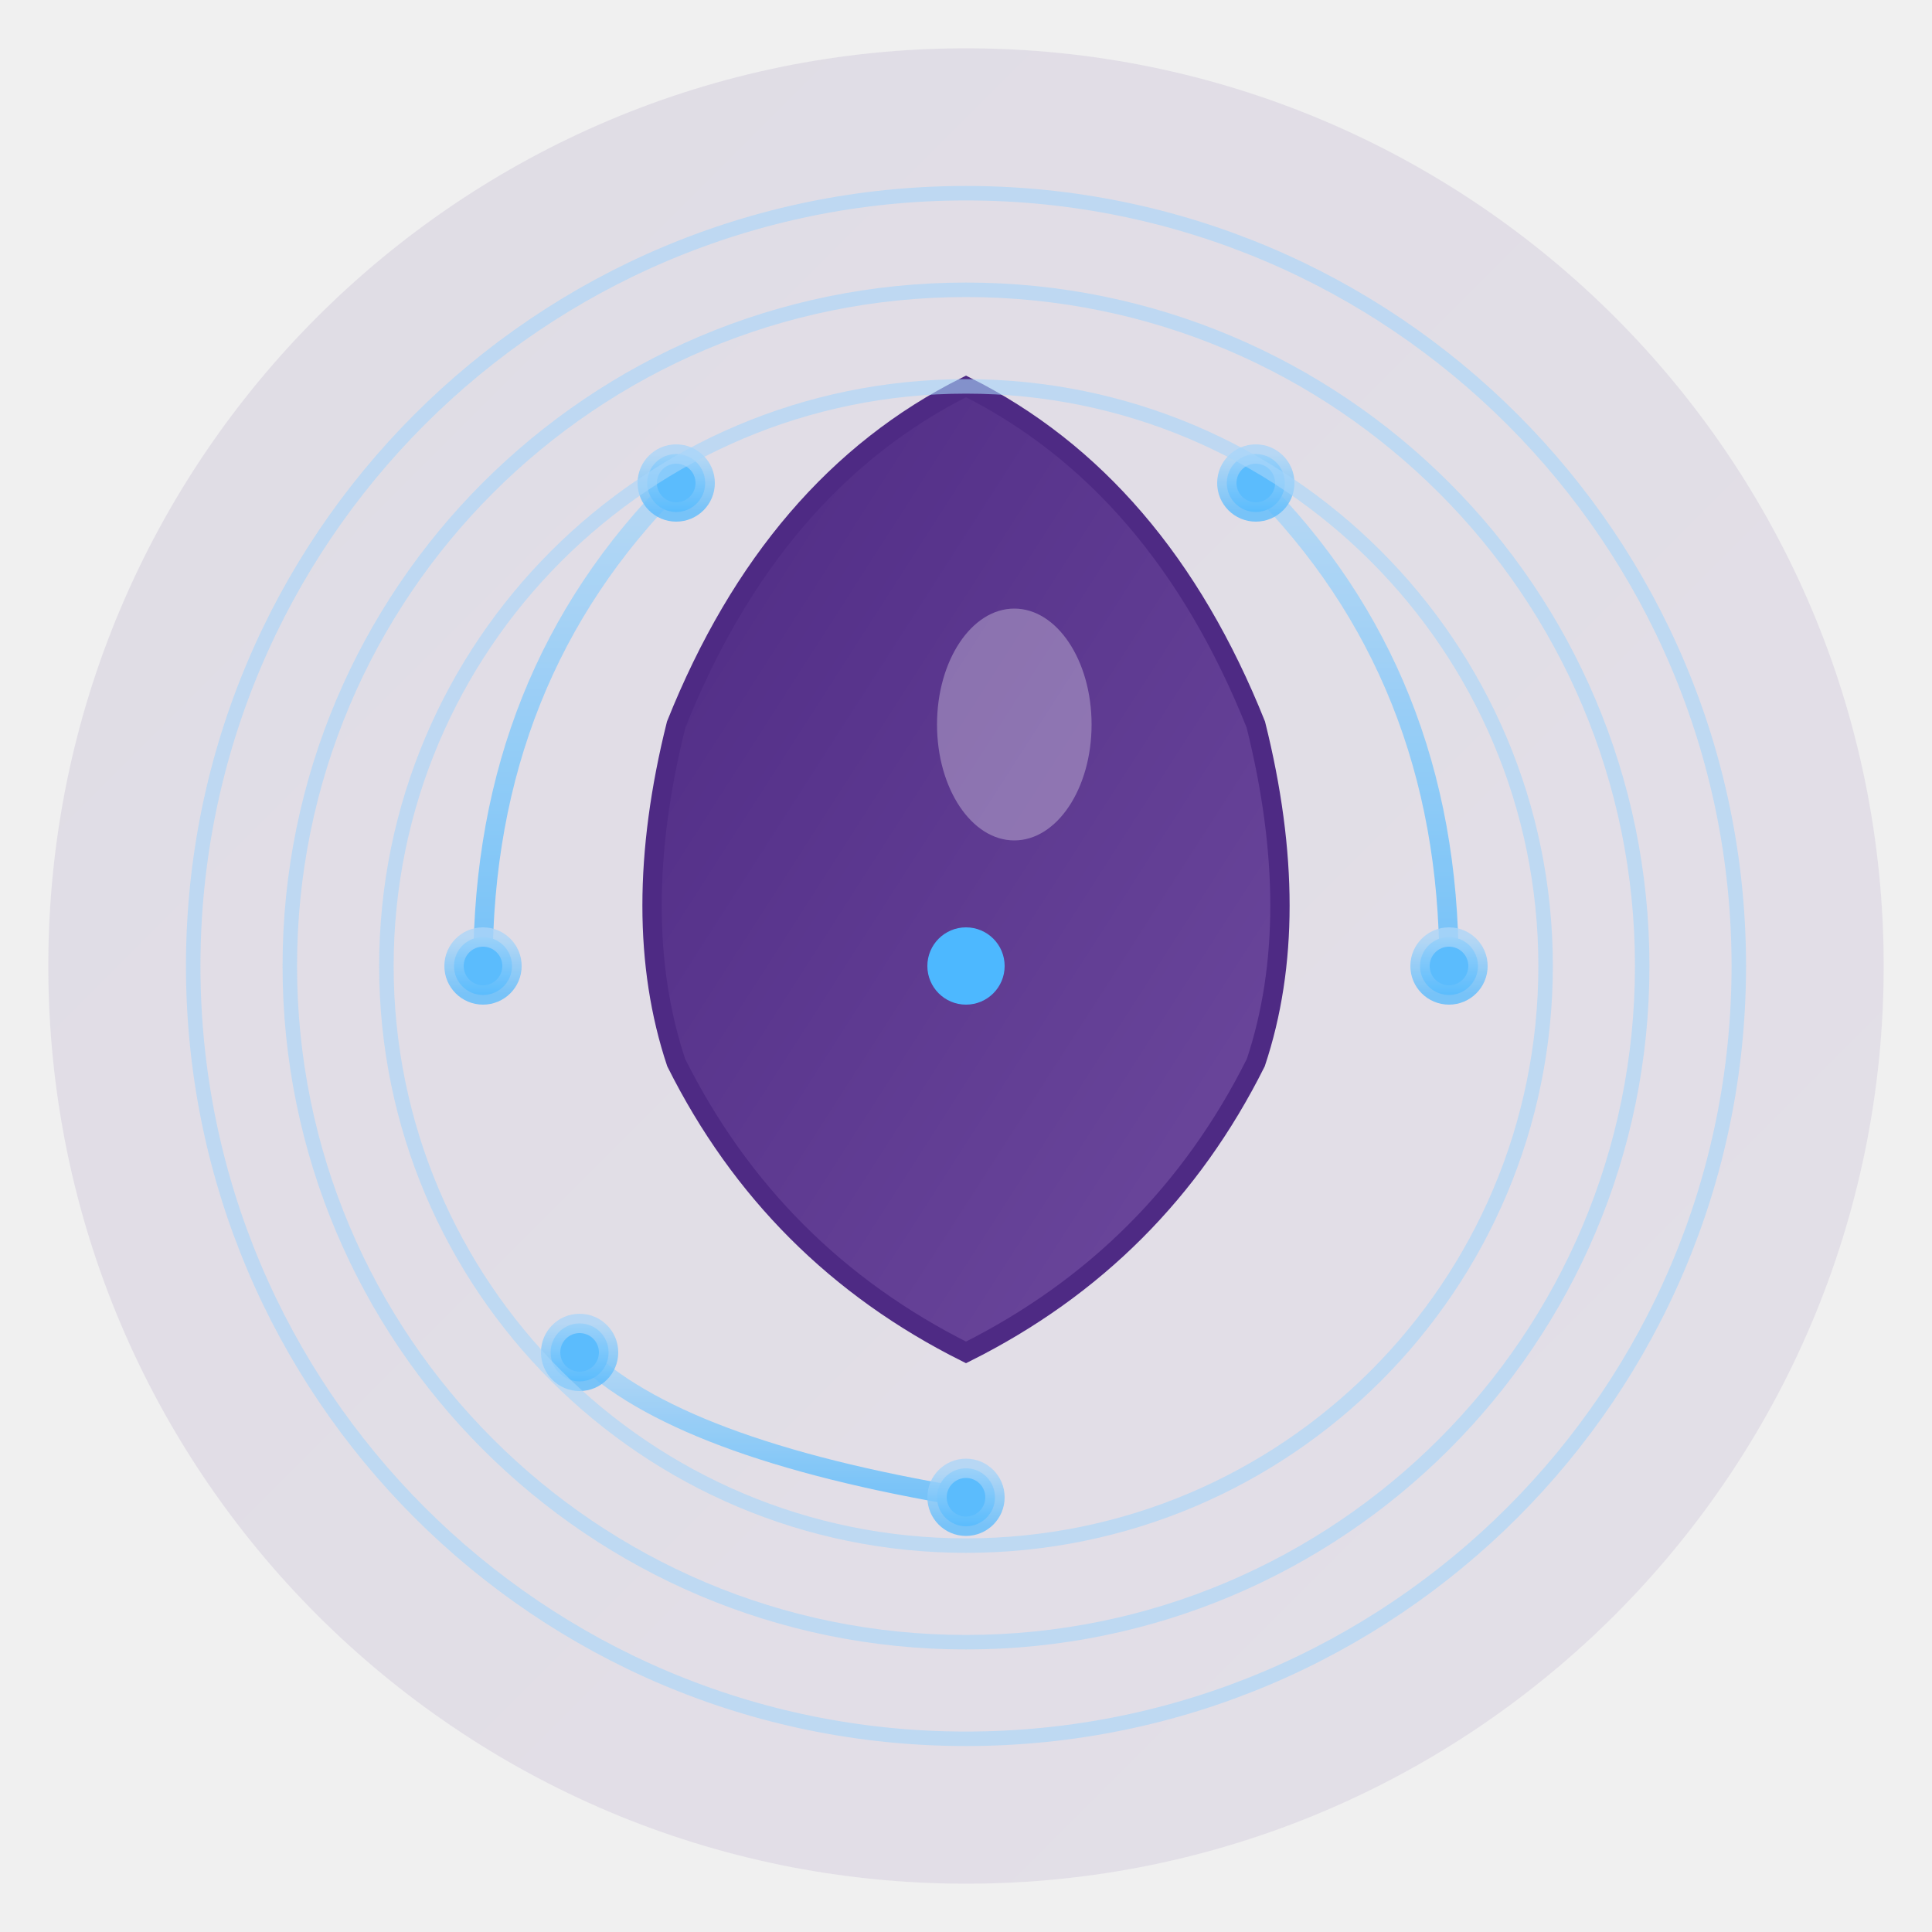
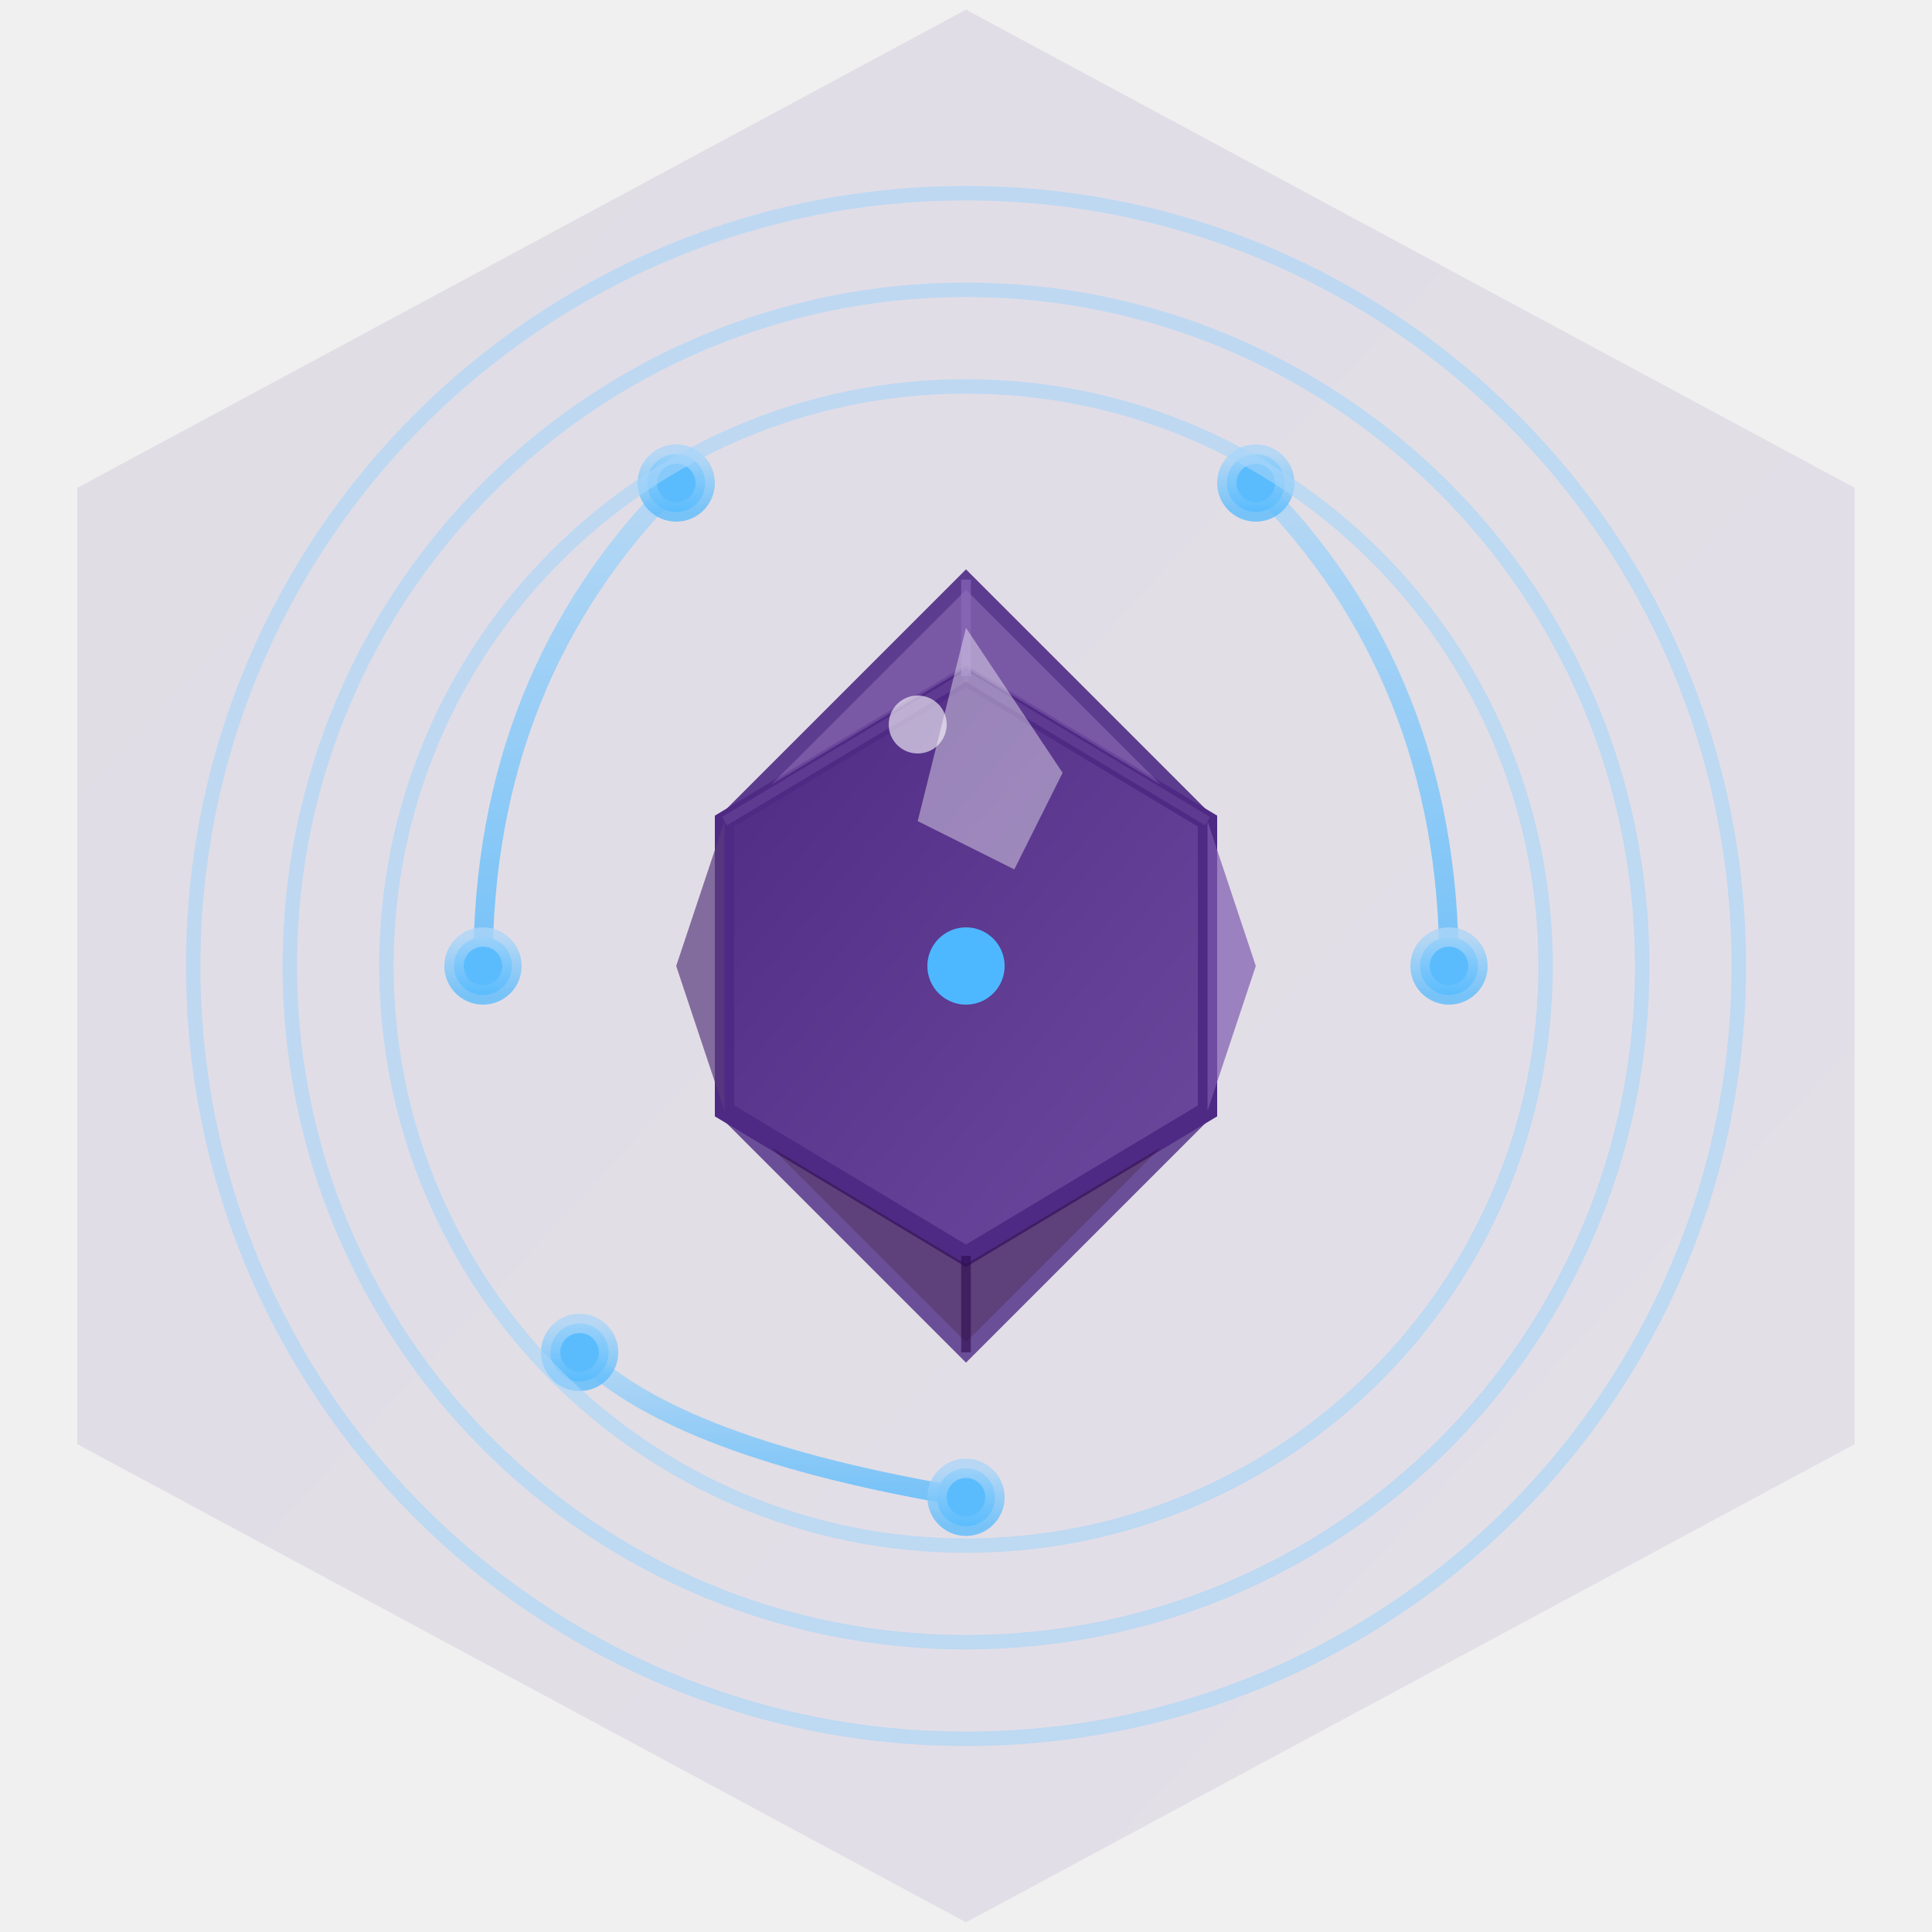
<svg xmlns="http://www.w3.org/2000/svg" viewBox="0 0 200 200" width="200" height="200">
  <defs>
    <linearGradient id="elixirGradient" x1="0%" y1="0%" x2="100%" y2="100%">
      <stop offset="0%" style="stop-color:#4e2a84;stop-opacity:1" />
      <stop offset="100%" style="stop-color:#6e4a9e;stop-opacity:1" />
    </linearGradient>
    <linearGradient id="traceGradient" x1="0%" y1="0%" x2="0%" y2="100%">
      <stop offset="0%" style="stop-color:#a6d5fa;stop-opacity:0.8" />
      <stop offset="100%" style="stop-color:#4db8ff;stop-opacity:0.8" />
    </linearGradient>
  </defs>
-   <circle cx="100" cy="100" r="95" fill="url(#elixirGradient)" opacity="0.1" />
-   <path d="M 100 40 Q 120 50 130 75 Q 135 95 130 110 Q 120 130 100 140 Q 80 130 70 110 Q 65 95 70 75 Q 80 50 100 40 Z" fill="url(#elixirGradient)" stroke="#4e2a84" stroke-width="2" />
-   <ellipse cx="105" cy="75" rx="8" ry="12" fill="white" opacity="0.3" />
+   <polygon points="100,1 192,50.5 192,149.5 100,199 8,149.5 8,50.5" fill="url(#elixirGradient)" opacity="0.1" />
+   <g id="crystal">
+     <polygon points="100,70 125,85 125,115 100,130 75,115 75,85" fill="url(#elixirGradient)" stroke="#4e2a84" stroke-width="2" />
+     <polygon points="100,60 125,85 100,70 75,85" fill="#6e4a9e" stroke="#4e2a84" stroke-width="1.5" opacity="0.9" />
+     <polygon points="100,140 125,115 100,130 75,115" fill="#3d1a5f" stroke="#4e2a84" stroke-width="1.5" opacity="0.8" />
+     <polygon points="75,85 75,115 70,100" fill="#5a3a7e" opacity="0.7" />
+     <polygon points="125,85 125,115 130,100" fill="#7e5aae" opacity="0.7" />
+     <line x1="100" y1="60" x2="100" y2="70" stroke="#8e6abe" stroke-width="1" opacity="0.6" />
+     <line x1="100" y1="130" x2="100" y2="140" stroke="#2d0a4f" stroke-width="1" opacity="0.6" />
+     <line x1="75" y1="85" x2="100" y2="70" stroke="#6e4a9e" stroke-width="1" opacity="0.5" />
+     <line x1="125" y1="85" x2="100" y2="70" stroke="#6e4a9e" stroke-width="1" opacity="0.5" />
+     <polygon points="100,65 110,80 105,90 95,85" fill="white" opacity="0.4" />
+     <circle cx="95" cy="75" r="3" fill="white" opacity="0.6" />
+   </g>
  <g stroke="url(#traceGradient)" stroke-width="2" fill="none" opacity="0.9">
    <path d="M 50 100 Q 50 70 70 50" stroke-linecap="round" />
    <path d="M 150 100 Q 150 70 130 50" stroke-linecap="round" />
    <path d="M 60 140 Q 70 150 100 155" stroke-linecap="round" />
    <circle cx="50" cy="100" r="3" fill="#4db8ff" />
    <circle cx="150" cy="100" r="3" fill="#4db8ff" />
    <circle cx="70" cy="50" r="3" fill="#4db8ff" />
    <circle cx="130" cy="50" r="3" fill="#4db8ff" />
    <circle cx="60" cy="140" r="3" fill="#4db8ff" />
    <circle cx="100" cy="155" r="3" fill="#4db8ff" />
  </g>
  <g stroke="#a6d5fa" stroke-width="1.5" fill="none" opacity="0.6">
    <circle cx="100" cy="100" r="60" />
    <circle cx="100" cy="100" r="70" />
    <circle cx="100" cy="100" r="80" />
  </g>
  <circle cx="100" cy="100" r="4" fill="#4db8ff" />
</svg>
